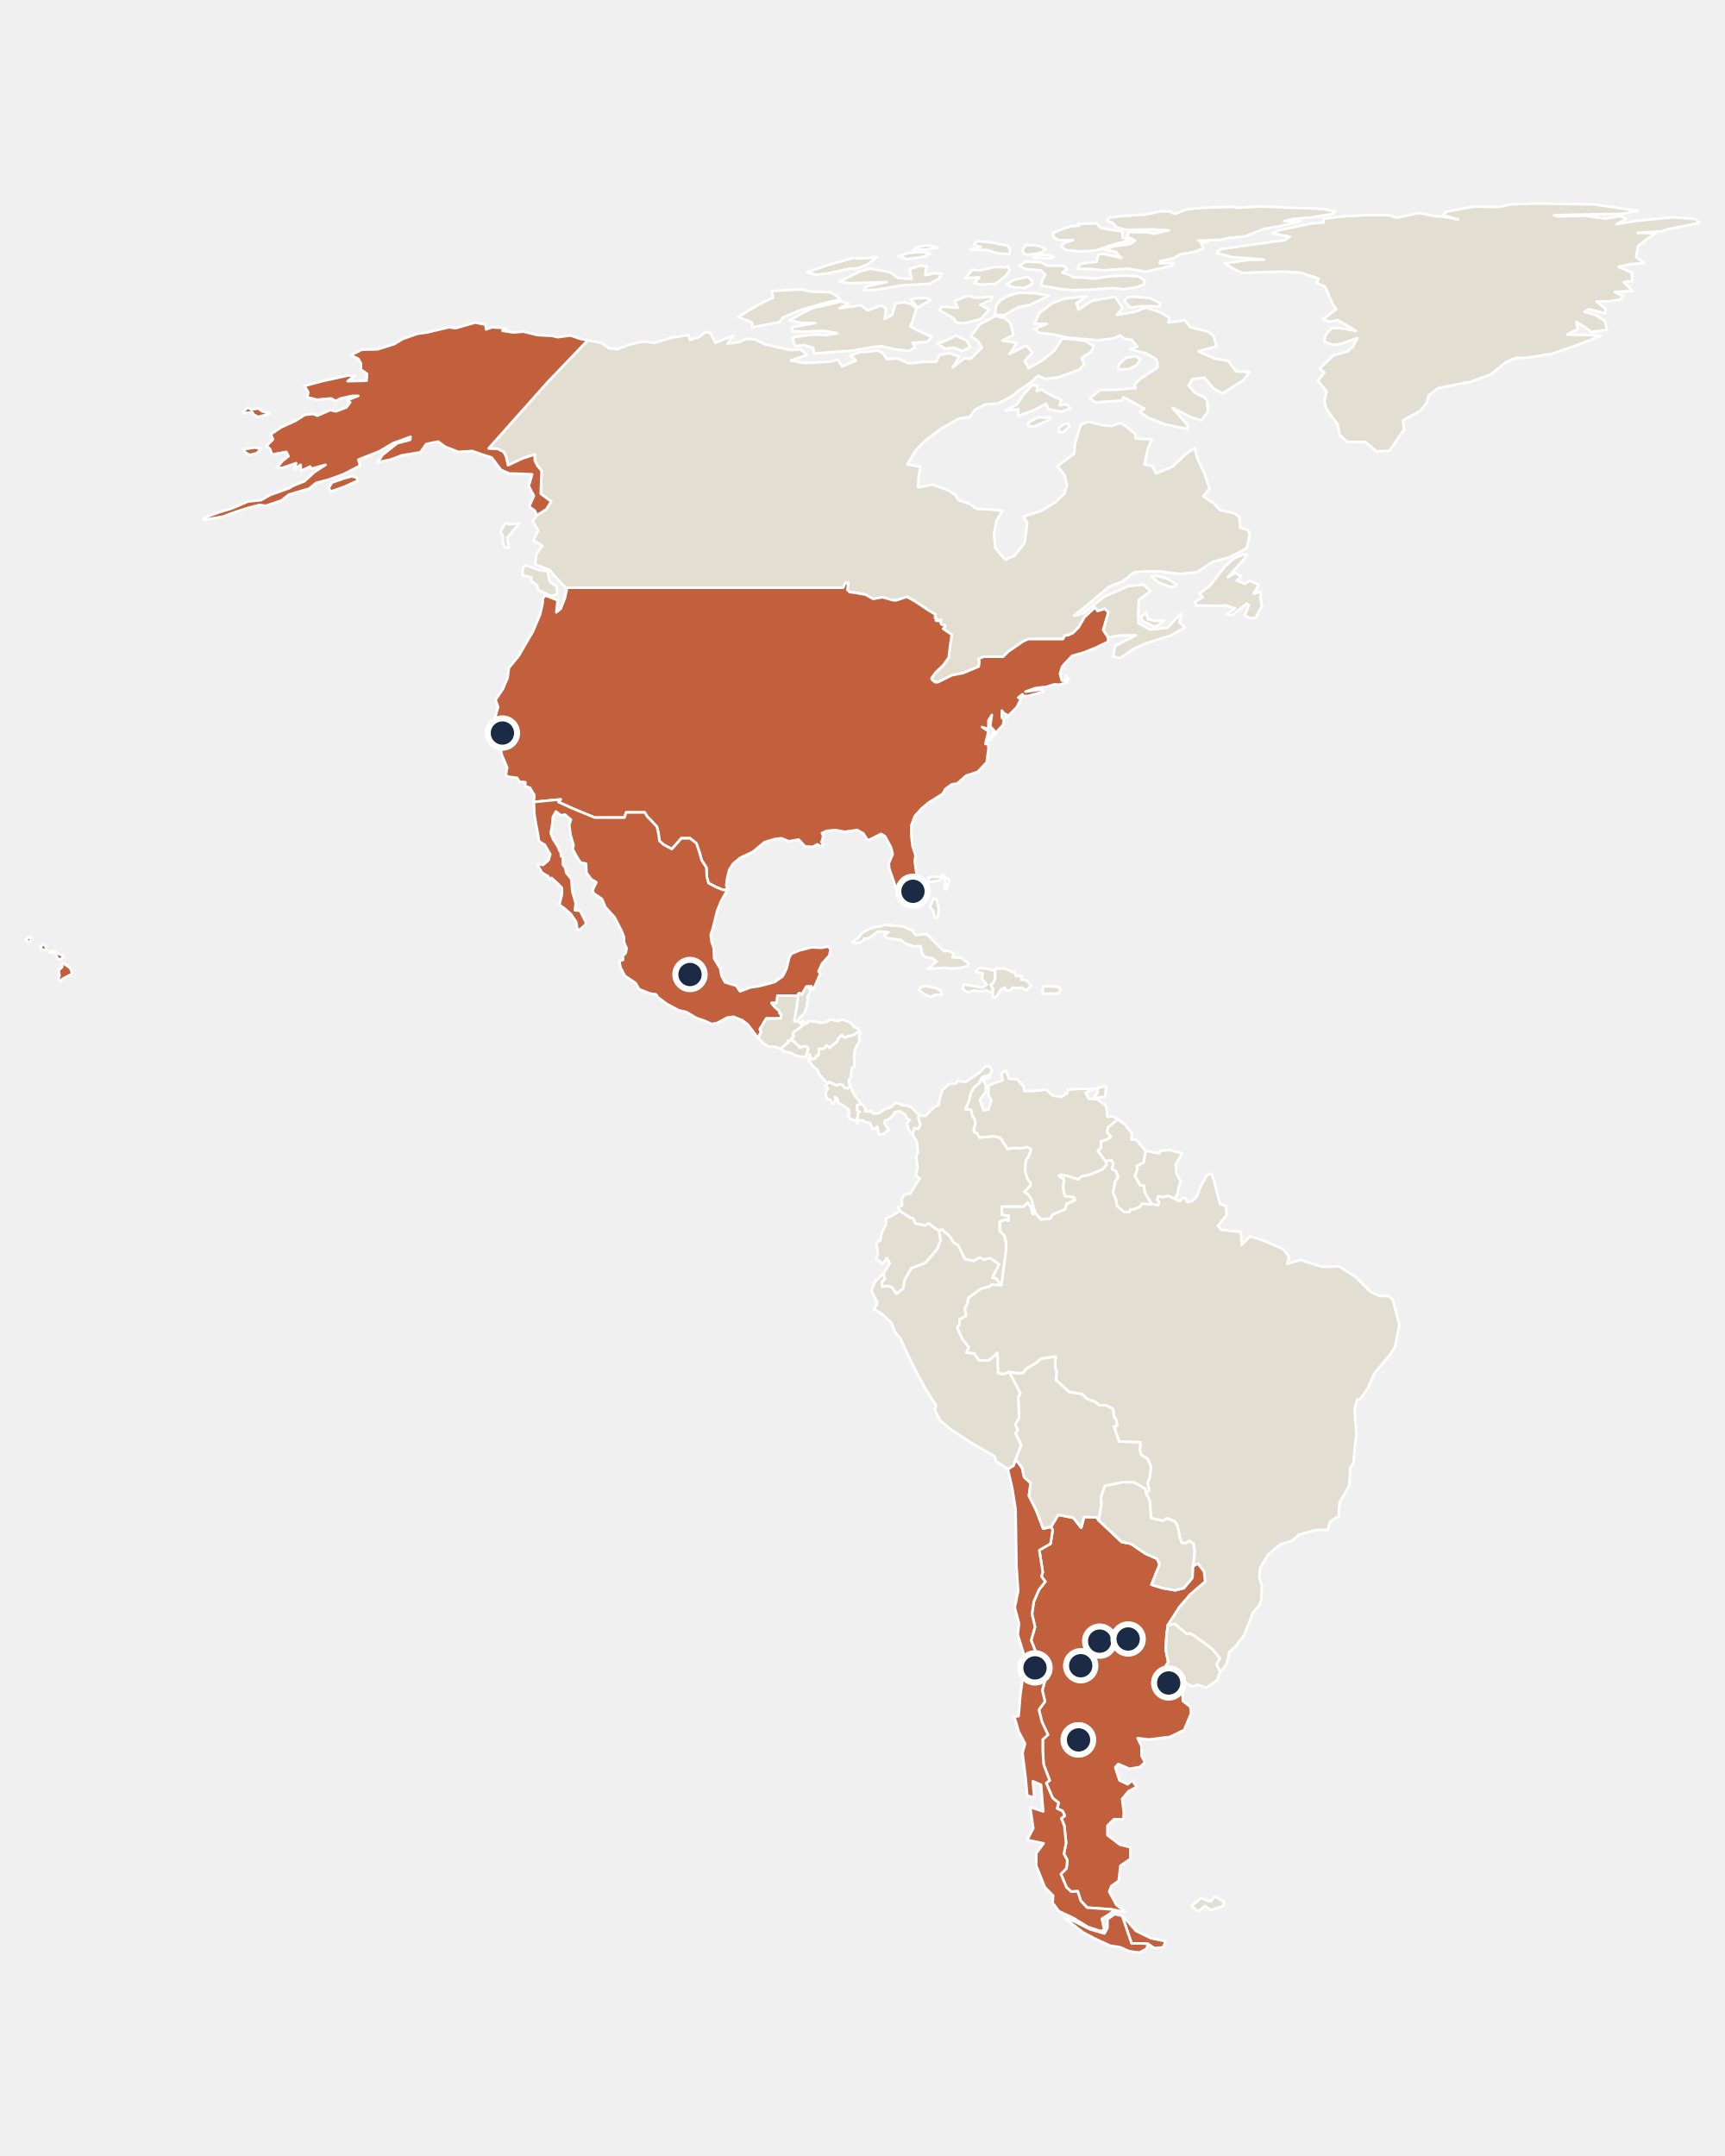
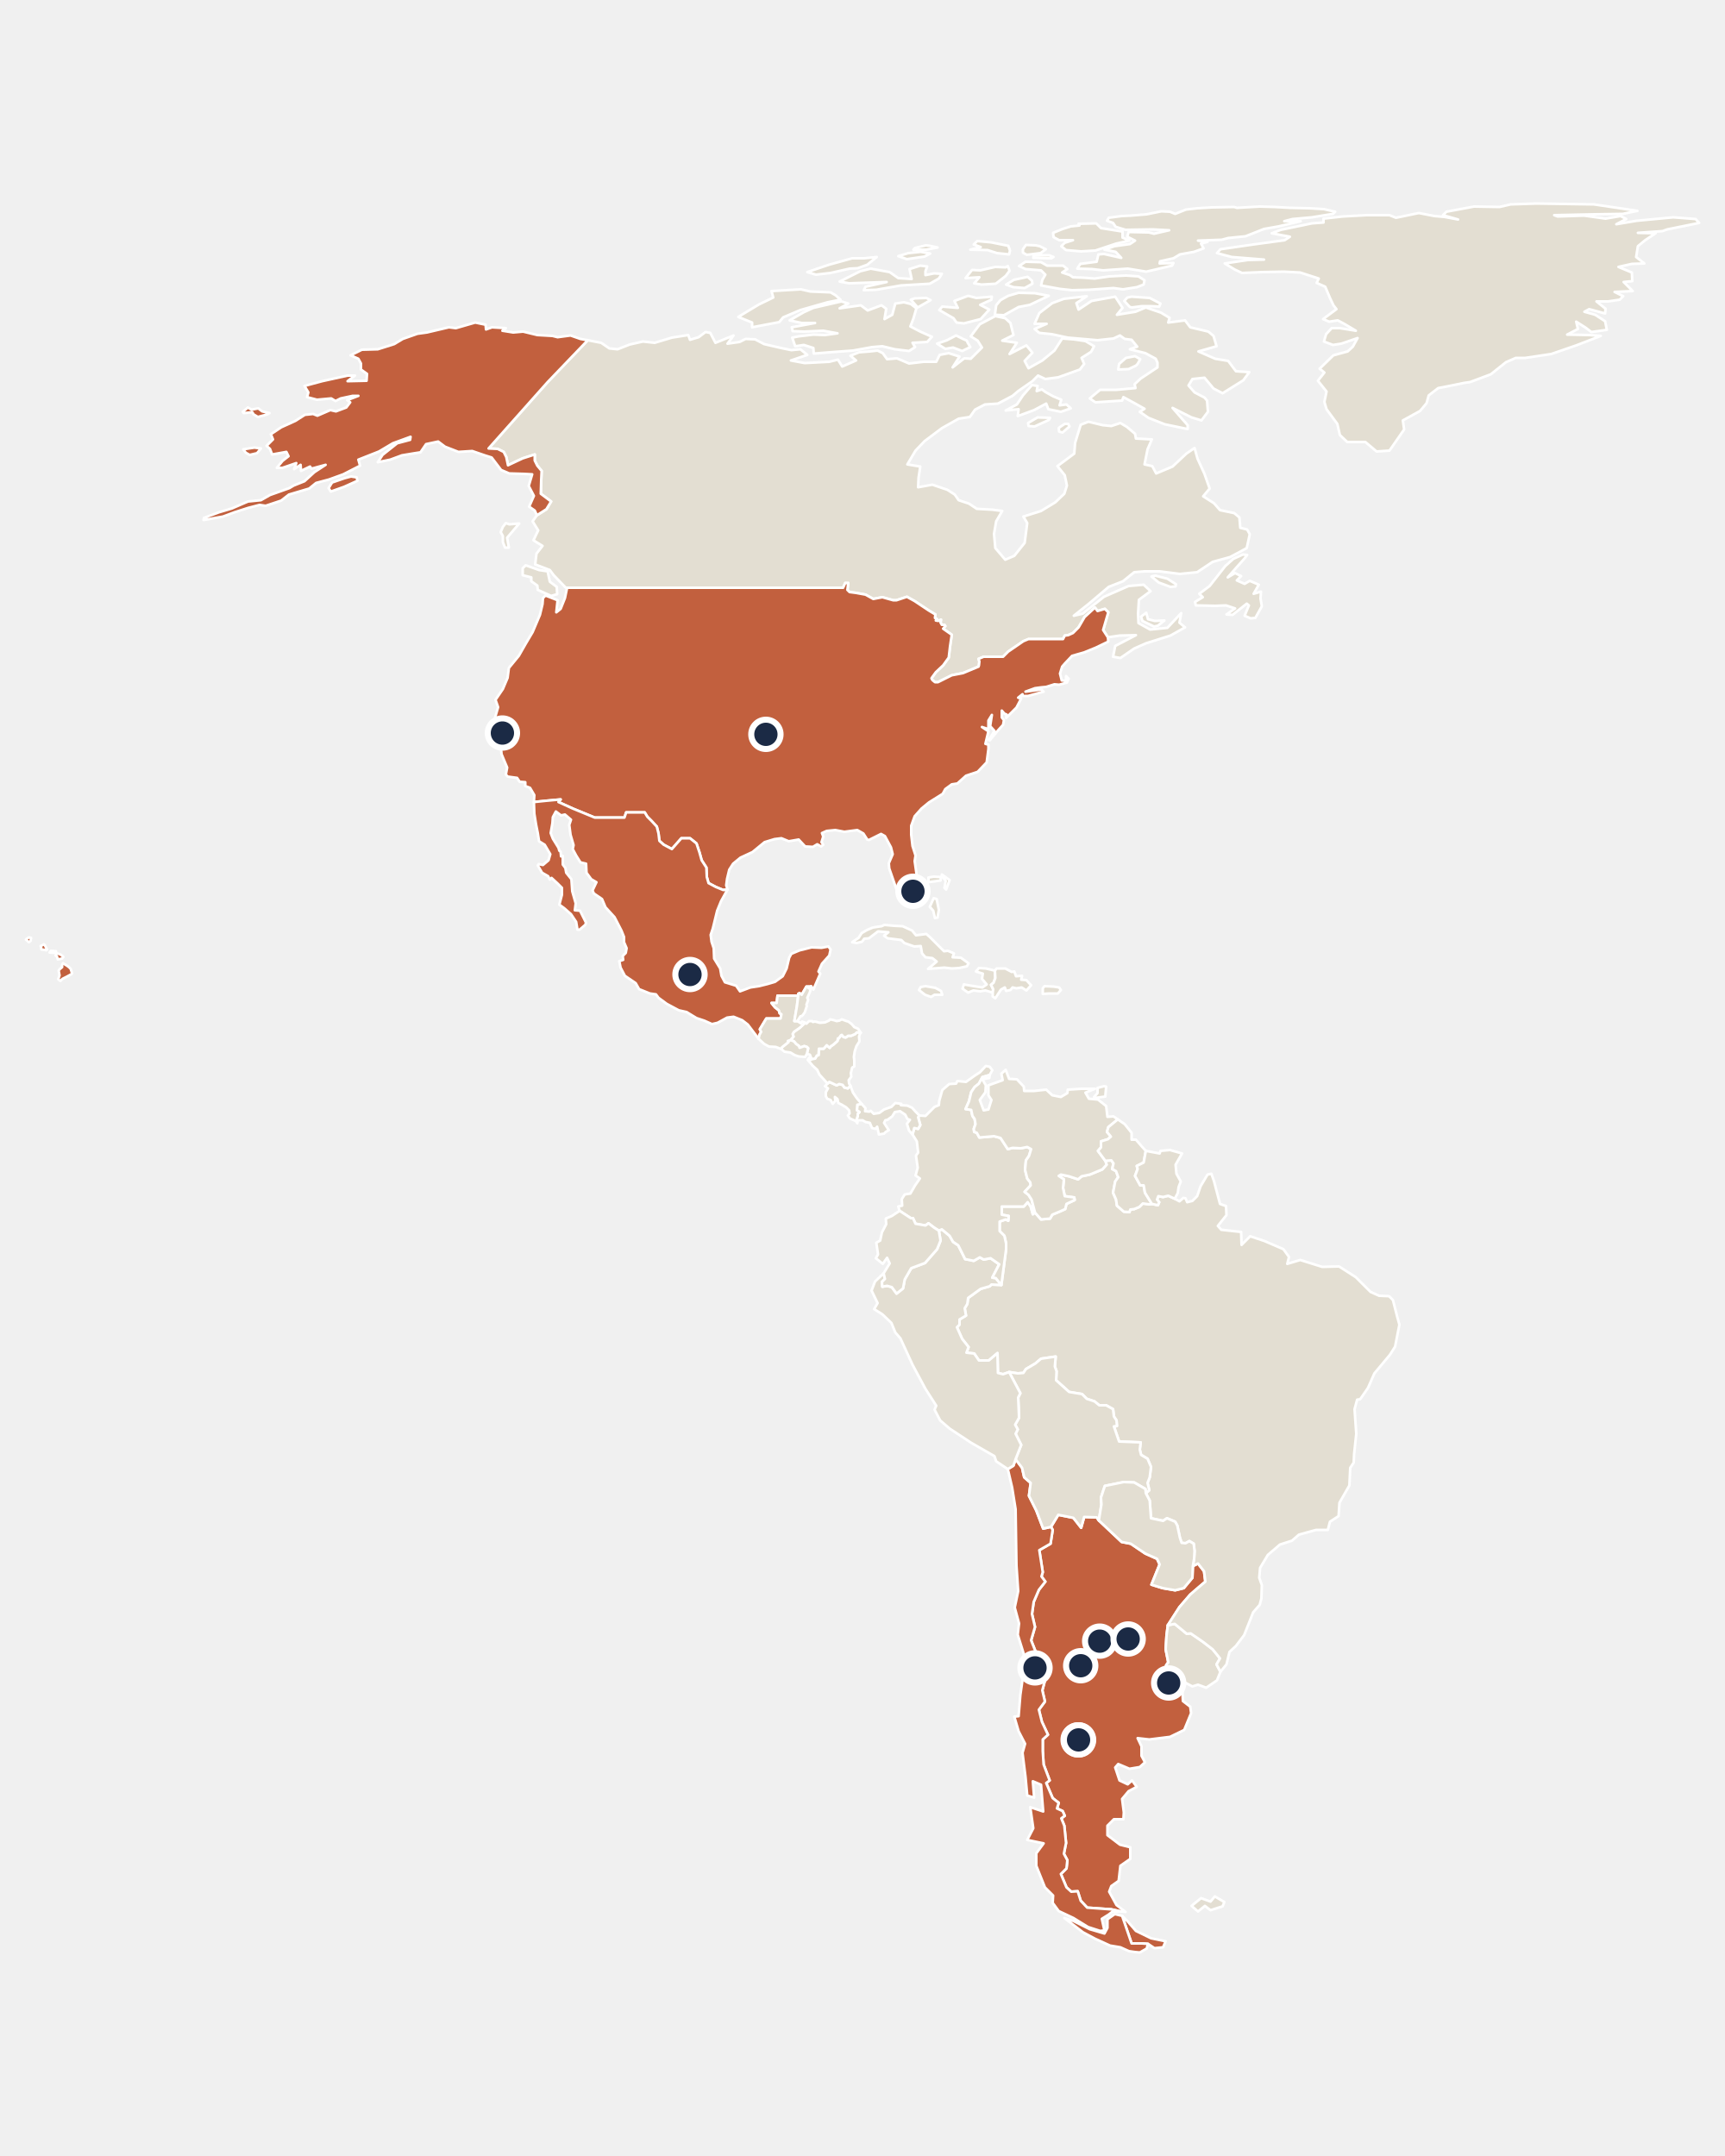
<svg xmlns="http://www.w3.org/2000/svg" viewBox="0 0 400 500" width="400" height="500">
  <g fill="#e3ded2" stroke="#ffffff" stroke-width=".6" stroke-linejoin="round">
    <path d="M131.5,136.3L131.2,136.3L128.4,133.4L127.5,132.2L124.1,130.9L124.4,128.4L125.8,126.6L123.7,125.3L124.8,123L123.5,120.9L124.5,119.5L126.7,118.1L127.8,116.3L125.4,114.5L125.5,111.3L125.6,109.2L124.6,108L124,106.8L124,105.4L121.2,106.3L117.8,107.9L117.4,106L116.8,104.8L115.4,104.1L113.3,104L127,88.6L136.3,78.9L139.4,79.5L141.3,80.8L143.2,81L146,79.9L149.1,79.2L151.8,79.5L155.8,78.3L159.6,77.7L160,78.8L162,78.2L163.6,77L164.7,77.2L165.9,79.5L170.1,77.8L168.7,79.7L171.5,79.3L172.9,78.6L175.1,78.7L177.2,79.8L181.1,80.7L183.5,81.2L185.6,81L187.2,82.3L183.4,83.6L186.6,84.2L192.3,83.9L194.3,83.4L195.3,85L198.5,83.6L197.2,82.5L199.2,81.7L201.7,81.5L203.5,81.3L204.7,81.9L205.7,83.3L208,83.1L210.8,84.3L214.2,83.9L217.1,83.9L217.9,82.3L220,81.9L222.5,82.7L220.9,85.2L223.6,83.1L225.1,83.2L227.7,80.6L226.7,79L225.1,78L227.2,75.2L230.8,73.3L233.1,73.8L234.3,74.9L235,77.7L232.4,79L235.8,79.5L234.1,82.1L238,80.1L239.4,81.8L237.6,83.7L238.5,85.4L241.7,83.6L244.5,81.3L246.3,78.5L249,78.7L251.7,79.1L253.7,80.3L253,81.6L250.8,83L251.4,84.4L250.4,85.7L245.4,87.5L242.4,87.9L240.7,87.1L239.4,88.4L236.1,90.7L234.8,91.8L231.4,93.6L228.4,93.8L226.1,95L224.9,96.7L222.3,97.1L218.4,99.3L214.4,102.3L212.3,104.5L210.4,107.7L213.4,108.2L213,110.8L212.9,113L216.2,112.4L219.7,113.6L221.4,114.7L222.3,116L224.7,116.8L226.5,118L230.1,118.2L232.4,118.5L231,120.9L230.5,123.8L230.8,127.1L233.1,129.8L235.2,128.9L237.6,125.9L238.2,121.3L237.3,119.8L241.4,118.5L244.7,116.5L246.8,114.5L247.4,112.6L246.9,110.2L245.2,108.1L249.1,105.2L249.3,102.7L250.6,98.5L252.4,97.8L255.7,98.6L257.7,98.8L259.8,98.1L261.3,99L263.2,100.6L263.4,101.7L267.1,101.9L266.1,104.2L265.4,107.7L267.2,108.1L268.1,109.8L271.9,108.2L275.1,105.2L277,103.9L277.7,106.4L279.3,109.9L280.5,113.3L279,115.1L281.5,116.7L282.9,118.3L286.2,119L287.4,120L287.6,122.4L289.2,122.8L289.8,123.9L289.1,127.1L287.1,128.2L285.2,129.2L281.2,130.3L277.6,132.7L273.6,133.1L268.9,132.5L265.4,132.5L263,132.7L260.4,134.8L257.1,136.1L252.5,140L249,142.8L251.1,142.3L256,138.4L261.7,135.9L265.2,135.6L266.8,137.1L264.1,139.1L263.9,142.3L264,144.5L266.7,146L270.7,145.6L273.9,142.2L273.5,144.4L274.8,145.5L271.4,147.4L265.7,149.2L263,150.4L259.8,152.6L258.1,152.3L258.6,149.8L263.4,147.3L259.6,147.4L256.9,147.8L255.8,146.1L257,142L256.2,141.2L254.5,141.7L253.9,140.9L251.5,143.1L250.1,145.5L248.8,146.8L247.7,147.3L246.9,147.4L246.5,148.2L242.1,148.2L238.5,148.2L237.3,148.7L234.1,150.9L233.8,151.1L232.6,152.3L230.5,152.3L228.1,152.3L226.9,152.8L227.1,153.4L227,154.3L226.9,154.6L223.3,156.1L220.7,156.6L217.5,158.2L216.8,158.2L216.2,157.7L216,157.3L216.2,157L217,155.9L218.7,154.3L220,152.5L220.3,149.9L220.7,147.2L218.7,145.8L219.2,145.2L219,144.9L218.4,144.9L218.1,144.4L218.2,143.7L217.6,144L217,143.9L217.3,143.6L216.8,143.3L216.9,142.5L215.4,141.6L213.9,140.6L212.1,139.4L210.3,138.4L207.9,139.2L207.1,139.2L204.6,138.5L202.5,138.9L200.7,137.9L198.5,137.5L197,137.3L196.5,136.8L196.7,135.2L196,135.2L195.5,136.3L190.7,136.3L182.8,136.3L174.9,136.3L168,136.3L161.1,136.3L154.2,136.3L147.2,136.3L144.9,136.3L138.1,136.3ZM238.4,98.1L240.6,96.8L243.5,96.9L243.2,97.4L239.9,98.9L238.5,98.8ZM262,71.2L260.7,69.8L261.4,69L262.4,68.8L266.6,69.1L269.1,70.4L268.8,71.1L266.8,71L264.8,71L262.5,71.3ZM245.7,99.1L246.9,98.3L247.7,98.3L248,98.9L246.4,100.3L245.6,100.1L245.5,99.3ZM239.4,65.8L237.6,66.8L235,66.6L233.3,66L235.1,64.9L238.3,64.2L239.3,65.1ZM243.8,59.9L242.9,59.9L239.6,59.8L239.7,59.2L243.3,59.2L244.3,59.6ZM241.1,57.1L242.5,57.8L241.3,58.7L238.1,59.1L237.2,58.6L237.2,57.8L237.9,56.8L240.2,56.9ZM248.6,67.3L245.8,67L241.4,66.2L241.7,64.9L242.4,63.7L241.4,62.7L237.8,62.4L236.3,61.7L237.8,60.7L241.4,60.8L242.8,61.6L246.5,61.6L247.5,62.4L246.3,63.2L248.1,63.8L248.8,64.3L251.3,64.4L253.8,64.6L257.2,64.1L261.1,63.9L264,64.1L265.4,65L265.2,66L263.6,66.6L260.4,67.1L258.2,66.8L252.5,67.2ZM213.5,58.4L215.7,58.8L214.4,59.5L210.3,60.1L208.3,59.4L210.6,58.7ZM215.6,57L217.4,57.4L214.8,57.9L211.8,57.9L212.2,57.5L214.7,56.9ZM288.6,129.5L286.9,131.4L284.7,133.9L286.4,132.9L287.8,133.6L286.8,134.6L288.6,135.4L289.8,134.7L291.9,135.6L290.7,137.7L292.4,137.2L292.3,138.8L292.6,140.6L291.1,143.3L290,143.4L288.6,142.8L289.6,140.4L289.1,140L285.8,142.6L284.4,142.5L286.4,141.1L284.3,140.4L281.8,140.5L277.3,140.4L277.1,139.6L278.9,138.5L278.1,137.7L280.5,135.9L284.1,131.3L286,129.6L288.2,128.6L289.2,128.7ZM242.4,90.9L244.2,91.9L246.1,92.7L245.7,94L247.3,93.8L248.3,94.7L246,95.5L243.1,94.9L242.6,93.6L239.8,95.1L236,96.5L236.2,94.9L233.2,95.2L235.8,93.8L237.2,91.7L239.3,89.3L240.6,89.5L240.4,90.7L241.6,90.3ZM263.3,72.3L265.7,71.3L269.2,72.5L271.2,73.7L270.9,74.8L274.8,74.3L276,75.9L280.2,76.9L281.4,77.9L282.1,80.3L277.9,81.5L281.8,83.2L284.8,83.7L286.6,86.1L289.7,86.3L288.3,88.2L283.5,91.2L281.4,90.1L279.3,87.6L276.5,87.9L275.6,89.4L277,91L279.3,92.2L279.9,92.9L280.1,95.5L278.6,97.5L276.3,96.8L271.9,94.6L273.9,96.9L275.4,98.6L275.4,99.5L270.1,98.4L266.3,96.9L264.3,95.5L265.4,94.8L262.9,93.4L260.5,92.1L260.2,92.9L254,93.3L252.7,92.4L255.1,90.4L258.9,90.4L263.3,90L263.1,89.1L264.5,87.8L268.4,85.2L268.4,84.1L268,83.2L265.6,81.9L262,81L263.7,80.4L262.4,78.8L260.8,78.6L259.7,77.8L258.2,78.5L254.5,78.9L247.6,78.3L243.9,77.5L241,77.2L239.9,76.3L242.7,75.1L239.9,75.1L241,72.6L244,70.3L246.7,69.3L252,68.7L249.6,70.3L250.1,71.8L253.1,69.8L258.6,68.8L260.3,71.4L259,73ZM236.2,67.9L240,68L243.2,68.6L238.8,70.7L236.2,71.2L232.8,73.1L230.7,73L231,70.8L232,69.6L233.8,68.6ZM187.2,63.1L192.2,61.4L197.6,59.9L200.4,59.9L203.3,59.6L201.1,61.4L198.9,62.2L197,62.3L192.6,63.3L189.2,63.7ZM118.1,121.6L120.4,121.4L117.6,124.7L118,127L117.1,127L116.6,125.7L116.6,124.3L116.1,123.4L116.6,122.2L117.3,121.3ZM226.6,55.9L229.8,56.2L233.8,57L234.2,58.1L234,59L231.2,58.7L229,58L225,57.9L227.4,57.3L225.8,56.7ZM129.2,137.8L127.8,138.2L124.7,136.8L124.6,135.8L123.2,134.8L123.2,133.9L121.2,133.4L121.2,131.8L121.9,131.1L123.9,131.8L125,132.2L127,132.5L127.2,133.5L127.5,134.9L129.1,136.1ZM185.7,67.1L187.9,67.6L192.6,67.8L193.8,68.5L194.9,69.5L191.9,70.1L185.6,71.9L181.6,73.6L180.7,74.7L174.4,75.9L174.4,74.8L171.2,73.5L173,72.4L176,70.6L179.3,69L178.9,67.5ZM214.6,63.8L216.6,63.4L218.4,63.5L217.7,64.6L215.6,65.8L208.9,66.2L203.2,67.2L200.3,67.3L200.7,66.5L205.6,65.4L196.9,65.7L194.7,65.3L199.5,62.9L201.9,62.3L206.3,63.1L208.3,64.5L211.4,64.7L210.9,62.4L213.4,61.6L215,61.8L214.6,62.9ZM211.2,70.5L212.5,71.5L211.8,73.9L211.1,75.7L213.4,76.9L216.1,78.1L215,79.3L211.6,79.5L212.2,80.5L210.8,81.4L207.5,81L204.6,80.3L202.2,80.5L197.8,81.3L192.4,81.7L188.7,82L188.6,80.7L186.4,80L184.4,80.3L183.7,78.3L185.2,78L188.6,77.6L191.3,77.7L194.2,77.3L190.9,76.7L186.5,76.9L183.8,76.8L183.6,75.9L189,74.9L185.9,74.9L183.1,74.3L186.4,72.4L188.6,71.4L195.1,69.9L196.7,70.4L194.7,71.5L199.6,70.8L201.2,72L204.4,70.8L205.5,71.6L205.1,74L206.9,73L207.6,70.4L209.6,70.1ZM222.1,71.4L221.3,69.8L224.5,68.6L226.4,69.1L230,68.8L229.9,69.5L227.3,70.7L229.4,71.8L227.4,74L223.5,75L221.8,74.8L221.1,73.8L217.8,71.9L218.5,71.1ZM212.1,69.2L214.8,69.1L215.8,69.6L212.8,71.3L211.2,69.5ZM233.7,61.7L234.1,62.8L233.2,64L230.9,65.8L227.6,66L225.9,65.7L227.1,64.3L223.9,64.5L225.4,62.6L227.3,62.7L230.8,61.9L233.2,62ZM246.4,53.1L248.3,52.5L250.3,52.3L250.1,51.9L254.2,51.8L255.3,52.9L257.8,53.3L260.3,53.7L260.3,55.1L261.9,55.8L258.8,56.5L254,58.1L250.7,58.3L247.2,58L246.1,57.1L246.9,56.3L248.8,55.7L245.6,55.7L244.3,55L244.2,54ZM257.1,50.5L260.1,50.1L262.2,50L265.9,49.7L269.3,49L271.3,49.1L272.5,49.6L275,48.6L277.6,48.3L280.9,48.1L286.2,48L286.8,48.2L292.1,47.9L295.6,48L299.2,48.2L303.6,48.3L307,48.5L309.6,49.1L309.1,49.6L304.2,50.4L299.7,50.8L297.8,51.3L301.6,51.3L296.5,52.5L293.1,53.1L288.8,54.8L284.8,55.2L283.3,55.6L277.8,55.8L280,56.1L278.5,56.5L279.1,57.6L276.9,58.4L273.6,59L272.1,59.9L269,60.6L268.9,61.1L272.1,61L271.8,61.6L265.8,63L261.5,62.3L255.8,62.7L253.2,62.4L249.8,62.3L250.5,61.2L254.3,60.7L254.7,59L256,58.9L260,59.8L258.7,58.4L256.1,57.9L258.4,57.1L262,56.6L263.2,55.8L261.4,54.9L261.7,53.8L266.4,53.9L267.6,54.2L271.1,53.4L267.3,53.2L261,53.3L258.7,52.6L258.1,51.7L256.7,51.2ZM263.4,84.8L261.7,85.6L259.3,85.7L259.5,84.4L261.1,83L263.2,82.6L264.4,83.3L263.8,84.4ZM224.4,79.5L225,80.5L223.1,81.4L221,80.6L219.2,80.9L217.3,79.7L219.6,78.9L221.7,77.8L223.3,78.6L224.2,79ZM267,133.7L267.9,133.5L270.7,134.2L272.7,135.5L272.6,136L271.4,136.1L268.7,135.1ZM265.8,142.1L266.2,143.6L267.8,144L270,143.9L268.5,145.1L267.6,145.3L264.9,144L264.6,143Z" />
    <path d="M131.5,136.3L138.1,136.3L144.9,136.3L147.2,136.3L154.2,136.3L161.1,136.3L168,136.3L174.9,136.3L182.8,136.3L190.7,136.3L195.5,136.3L196,135.2L196.7,135.2L196.5,136.8L197,137.3L198.5,137.5L200.7,137.9L202.5,138.9L204.6,138.5L207.1,139.2L207.9,139.2L210.3,138.4L212.1,139.4L213.9,140.6L215.4,141.6L216.9,142.5L216.8,143.3L217.3,143.6L217,143.9L217.6,144L218.2,143.7L218.1,144.4L218.4,144.9L219,144.9L219.2,145.2L218.7,145.8L220.7,147.2L220.3,149.9L220,152.5L218.7,154.3L217,155.9L216.2,157L216,157.3L216.2,157.7L216.8,158.2L217.5,158.2L220.7,156.6L223.3,156.1L226.9,154.6L227,154.3L227.1,153.4L226.9,152.8L228.1,152.3L230.5,152.3L232.6,152.3L233.8,151.1L234.1,150.9L237.3,148.7L238.5,148.2L242.1,148.2L246.5,148.2L246.9,147.4L247.7,147.3L248.8,146.8L250.1,145.5L251.5,143.1L253.9,140.9L254.5,141.7L256.2,141.2L257,142L255.8,146.1L256.9,147.8L257,148.8L254.1,150.2L251.4,151.3L248.6,152.1L246.9,153.9L246.3,154.6L245.8,156.2L246.2,157.8L247.2,157.9L247.2,156.8L247.8,157.4L247.4,158.3L245.6,158.8L244.5,158.7L242.6,159.3L241.5,159.4L240,159.6L237.8,160.4L241.5,159.9L242,160.4L238.4,161.4L236.9,161.4L237.1,161L236.1,161.8L236.8,162L235.7,164.1L233.3,166.5L233.4,165.7L232.9,165.5L232.3,164.8L232.3,166.4L232.8,167L232.6,168.1L231.5,169.3L229.5,171.7L229.3,171.6L230.6,169.5L229.6,168.4L230,165.8L229.2,167.1L229.2,169.1L227.7,168.6L229.2,169.6L228.5,172.5L229.2,172.7L229.2,173.7L228.8,176.8L226.7,179L224,179.9L222,181.7L220.7,181.9L219.2,183L218.6,184.1L215.4,186.1L213.7,187.5L212.1,189.3L211.3,191.5L211.3,193.6L211.6,196.2L212.3,198.4L212.1,199.7L212.6,203.2L212.2,205.3L211.8,206.5L210.9,208.4L210.1,208.7L208.9,208.4L208.7,207L207.9,206.3L207,203.7L206.2,201.4L206.1,200.2L207,198.1L206.6,196.5L205.2,193.9L204.3,193.4L201.5,194.8L201.1,194.7L200.2,193.3L198.8,192.5L195.8,192.9L193.7,192.5L191.7,192.7L190.6,193.2L190.9,194L190.5,195.3L190.9,195.9L190.4,196.3L189.5,195.8L188.5,196.4L186.7,196.3L185.2,194.7L182.9,195.1L181.2,194.4L179.6,194.6L177.3,195.3L174.5,197.6L171.7,198.9L170,200.3L169.1,201.7L168.6,203.8L168.4,205.3L168.7,206.3L167.7,206.4L166,205.7L164.3,204.8L163.9,203.4L163.8,201.2L162.7,199.5L162.2,197.7L161.5,195.6L160,194.4L158,194.4L155.8,196.9L153.9,195.9L152.9,195L152.7,193.3L152.3,191.7L151.1,190.4L150.1,189.4L149.5,188.4L145.2,188.4L144.8,189.6L142.9,189.6L137.9,189.6L132.8,187.5L129.5,186L130,185.4L126.7,185.7L123.8,186L123.9,184.4L122.9,182.7L121.8,182.3L121.8,181.4L120.5,181.3L119.9,180.4L117.7,180.1L117.3,179.6L117.6,178L116.3,174.9L115.9,170.7L116.3,170L115.6,169L114.8,166.4L115.5,164L114.9,162.3L116.6,159.8L117.7,157.2L118,154.9L120.3,152.1L121.9,149.3L123.5,146.6L125.2,142.6L125.8,140.1L125.9,138.7L126.5,138.1L129.3,139.2L129,142L130,141.2L131,138.7ZM15.6,224L16,224.3L16.4,224.7L16.7,225.7L16.6,225.9L15.5,226.5L14.5,227L14,227.5L13.5,227.1L13.8,226.2L13.6,225.1L13.8,224.8L14.4,224.3L14.4,223.7L14.6,223.4L14.8,223.5ZM14.7,221.9L14.4,222.3L13.4,222.5L13.2,221.8L12.9,221.6L13,221.4L13.3,221.1L14.1,221.4ZM13,220.6L12.9,221L11.5,220.9L11.8,220.5ZM10.2,219L10.4,219.2L10.9,220.2L10.7,220.4L10.5,220.3L9.6,220.2L9.5,219.5L9.4,219.4ZM7.2,217.5L7.1,218.2L6.7,218.5L6,217.9L6.2,217.7L6.7,217.4ZM59,103.8L60.5,104L59.6,105.1L57.9,105.5L57,105L56.4,104.2ZM81.4,110.5L82.7,110.7L82.9,111.5L79.8,112.9L76.7,114L76.2,113.2L77,111.9L79.9,110.9ZM136.3,78.9L127,88.6L113.3,104L115.4,104.1L116.8,104.8L117.4,106L117.8,107.9L121.2,106.3L124,105.4L124,106.8L124.6,108L125.6,109.2L125.5,111.3L125.4,114.5L127.8,116.3L126.7,118.1L124.5,119.5L124,118.4L122.7,117.5L123.8,115L122.6,112.7L123.4,110L121.5,109.9L118.1,109.8L116.2,109L114,106.1L112.4,105.6L109.5,104.6L106.3,104.8L103.2,103.6L101.6,102.4L98.8,103L97.5,104.9L96.2,105.1L93.2,105.6L90.5,106.6L87.6,107.2L88.7,105.5L92.1,102.8L95.1,102L95.2,101.3L91.1,102.8L87.9,104.7L83.1,106.6L83.5,108L79.6,110L76.3,111.2L73.3,112L71.7,113.3L67,114.7L65.2,116.1L61.6,117.3L60.2,117.1L57.5,117.8L54.4,118.8L51.7,119.8L47.2,120.6L47.3,120.1L50.8,118.8L53.8,117.9L57.5,116.3L60.5,116L62.6,114.8L67.1,113.2L68.1,112.6L70.6,111.6L72.9,109.5L75.5,107.8L72.2,108.7L71.9,108.2L69.8,109.2L69.7,107.8L68.2,108.8L68.7,107.4L65.5,108.5L64.2,108.5L65.5,106.9L66.9,105.8L66.4,104.8L63.1,105.4L62.6,104.1L61.8,103.4L63.3,101.9L62.8,100.7L65.2,99.1L68.5,97.6L70.7,96.2L72.6,96L73.6,96.4L76.6,95.1L77.9,95.4L80.3,94.5L81.2,93.3L80.5,92.8L83.1,91.8L81.8,91.8L79,92.4L77.8,93L76.8,92.4L73.5,92.7L71.2,92.1L71.5,91L70.6,89.5L74.7,88.4L80.6,87.1L82.3,87.1L80.6,88.4L85,88.3L85.1,86.7L83.7,85.7L83.7,84.3L83.1,83.2L81.3,82.4L83.9,81.1L87.6,81L91.4,79.8L93.4,78.6L96.8,77.4L99,77.1L104.1,75.9L105.7,76.1L110.2,74.8L112.6,75.3L112.7,76.4L114.1,75.9L117.3,76.1L116.5,76.7L119,77.1L121.3,76.9L124.6,77.7L128.1,77.9L129.3,78.2L132.3,77.8L134.6,78.6ZM57.5,94.5L58.3,95L59.9,94.7L60.8,95.4L62.5,95.8L62,96.1L59.8,96.7L58.8,96.1L58.5,95.6L56.5,95.8L56.3,95.5Z" fill="#c2603e" />
    <path d="M260.2,444.3L261.5,445.6L263.4,447.8L266.9,449.5L270.3,450.2L269.7,451.6L267.7,451.8L266.2,450.8L264.8,450.7L262.4,450.7ZM270.8,376.9L270.5,379.3L270.3,382.5L270.9,385.5L270.4,386.2L270.6,388.2L270.7,389.8L274.2,392.4L274.3,394.5L276,395.8L276.2,397.3L274.6,401.2L271.3,402.8L266.5,403.4L263.8,403.1L264.7,405L264.7,407.2L265.5,408.7L264.3,409.8L261.9,410.2L259.3,409.1L258.6,409.9L259.6,412.9L261.5,413.8L262.5,412.9L263.6,414.4L261.7,415.4L260.2,417.2L260.6,420.3L260.5,421.9L258.3,421.9L256.8,423.4L256.8,425.6L259.7,427.8L262.1,428.4L262.1,431.1L259.8,432.7L259.4,436.2L257.7,437.4L257.2,438.7L258.9,441.8L261,443.4L260,443.3L257.7,442.8L252.1,442.4L250.6,440.8L249.9,438.6L248.4,438.7L247.3,437.7L246,434.6L247.3,433.3L247.5,431.4L246.7,429.9L247.2,427.4L246.8,423.4L246.1,421.7L246.9,421.1L246.4,420L245.1,419.4L245.5,418.1L244.1,417L242.6,413.5L243.4,412.9L242,409.2L241.8,406.1L241.8,403.4L243,402.3L241.6,399.3L240.9,396.5L242.3,394.6L241.7,392L242.5,389L242,386.2L241.2,385.7L239.1,380.4L240,377.3L239.3,374.3L239.7,371.5L240.9,368.7L242.4,366.8L241.5,365.6L241.8,364.6L241,359.5L243.6,358L244.1,354.8L243.7,354.1L245.4,351.3L248.9,352L250.7,354.3L251.4,351.8L254.3,351.9L254.8,352.6L260.1,357.6L262.2,358L265.6,360.3L268.3,361.5L268.9,362.8L267,367.5L269.6,368.3L272.5,368.8L274.5,368.3L276.5,365.9L276.6,363.2L277.8,362.6L279.2,364.4L279.5,366.8L277.5,368.5L276,369.8L273.5,372.7Z" fill="#c2603e" />
    <path d="M260.2,444.3L262.4,450.7L264.8,450.7L266.2,450.8L265.9,451.9L264.3,452.8L263.2,452.7L261.8,452.5L259.8,451.6L257.4,451.2L253.9,449.6L251.1,448.1L246.8,444.8L248.9,445.5L252.7,447.4L256.1,448.4L256.8,447.1L256.8,445.1L258.5,443.9ZM235.5,338.4L237,340.4L237.5,342.6L239,343.9L238.6,346.9L240.3,350.3L241.9,354.5L243.7,354.1L244.1,354.8L243.6,358L241,359.5L241.8,364.6L241.5,365.6L242.4,366.8L240.9,368.7L239.7,371.5L239.3,374.3L240,377.3L239.1,380.4L241.2,385.7L242,386.2L242.5,389L241.7,392L242.3,394.6L240.9,396.5L241.6,399.3L243,402.3L241.8,403.4L241.8,406.1L242,409.2L243.4,412.9L242.6,413.5L244.1,417L245.5,418.1L245.1,419.4L246.4,420L246.9,421.1L246.1,421.7L246.8,423.4L247.2,427.4L246.7,429.9L247.5,431.4L247.3,433.3L246,434.6L247.3,437.7L248.4,438.7L249.9,438.6L250.6,440.8L252.1,442.4L257.7,442.8L260,443.3L258,443.3L257.1,444L255.5,445L256.1,447.7L255.1,447.8L252.3,446.9L248.9,444.8L245.5,443.2L244.1,441.3L244.2,439.6L242.3,437.7L240.3,432.7L240.3,429.8L242,427.5L238.2,426.7L239.6,424L238.9,419.1L241.9,420.1L241.4,413.9L239.5,413.1L239.8,416.9L238.2,416.4L237.8,412.1L237.1,406.5L237.7,404.4L236.2,401.5L235.2,398.1L236.2,398L236.6,393.1L237.3,388.2L237.4,383.6L236,379.1L236.3,376.5L235.3,372.8L236.1,369L235.7,363.1L235.6,356.8L235.5,350L234.7,345L233.7,340.7L235,339.9Z" fill="#c2603e" />
    <path d="M230.7,225.1L230.8,226.8L230.4,227.9L229.8,228.4L230.3,229.4L230.2,230.2L228.5,229.7L227.3,229.9L225.7,229.7L224.5,230.2L223.2,229.3L223.5,228.3L225.8,228.7L227.8,229L228.8,228.3L227.7,227L227.9,225.8L226.3,225.3L227,224.5L228.6,224.6Z" />
    <path d="M230.2,230.2L230.3,229.4L229.8,228.4L230.4,227.9L230.8,226.8L230.7,225.1L231.1,224.6L233.1,224.6L234.6,225.4L235.2,225.3L235.6,226.4L237,226.3L236.8,227.2L238,227.3L239.1,228.5L238,229.7L236.9,229L235.7,229.2L234.8,229L234.3,229.6L233.3,229.8L233,229L232.1,229.5L230.8,231.5L230.2,231.1Z" />
    <path d="M215.3,203.5L216.5,203.3L218.2,203.4L218.1,204.2L215.3,204.6ZM218.4,202.8L220.2,204.1L219.4,206.3L219,205.9L219.3,204.3L218.4,203.1ZM216.5,208.3L217.2,208.5L217.7,211L217.4,212.8L216.8,212.9L216.4,211.2L215.6,210.3Z" />
    <path d="M276.3,442L278.5,440.2L280.7,441L281.7,439.8L283.9,441.1L283.5,442.1L280.7,443L279.4,442L277.8,443.3Z" />
    <path d="M335.4,49.1L341.8,47.9L347.7,48L350.3,47.4L356.3,47.2L369.6,47.4L379.7,48.9L376.3,49.6L369.8,49.7L360.4,49.9L361.2,50.2L367.3,50L372.3,50.7L375.8,50.1L377.1,50.8L374.8,52L379.5,51.2L388,50.4L393.2,50.8L394,51.7L386.6,53.2L385.5,53.6L379.8,54L383.9,54.1L381.5,55.7L379.8,57.1L379.4,59.6L381.3,61.1L378.4,61.2L375.3,61.9L378.4,63.2L378.5,65.2L376.5,65.4L378.6,67.5L374.4,67.7L376.4,68.7L375.6,69.5L372.9,69.9L370.2,69.9L372.3,71.6L372.2,72.7L368.5,71.7L367.4,72.3L369.9,73L372.2,74.5L372.6,76.5L369,77L367.7,76L365.5,74.6L365.9,76.3L363.4,77.6L368.5,77.7L371.2,77.9L365.5,80.1L359.7,82.1L353.7,83L351.5,83L349.2,84L345.7,86.8L340.9,88.6L339.5,88.8L336.6,89.4L333.5,90L331.3,91.7L330.8,93.5L329.3,95.3L325.3,97.5L325.6,99.6L324,101.9L322.2,104.5L319.2,104.7L316.6,102.5L312.4,102.5L310.7,100.9L310.1,98.3L307.6,94.9L307.1,93.2L307.6,90.8L305.6,88.3L307.1,86.4L306,85.5L309.2,82.4L312.5,81.5L313.7,80.4L314.8,78.4L312.2,79.3L311,79.7L309.1,80L307,79.2L307.5,77.5L308.8,76.1L310.7,76.1L314.4,76.7L311.7,75.1L310.2,74.3L308.2,74.6L306.8,74L309.9,71.7L309.2,70.8L308.4,69.1L307.3,66.5L305.3,65.6L305.8,64.6L301.5,63.2L297.7,63L292.7,63.1L288,63.3L286.3,62.5L284,61.1L289.3,60.3L293.1,60.2L285.6,59.6L282.2,58.7L283,57.8L290.6,56.7L297.9,55.7L299.1,54.9L294.9,54.1L297,53.3L304.2,51.8L306.9,51.6L306.9,50.7L311.4,50.2L316.9,49.9L322.2,49.9L323.7,50.5L329,49.4L332.6,50.1L334.9,50.3L338.1,50.9L334.6,49.9Z" />
    <path d="M123.8,186L126.7,185.7L130,185.4L129.5,186L132.8,187.5L137.9,189.6L142.9,189.6L144.8,189.6L145.2,188.4L149.5,188.4L150.1,189.4L151.1,190.4L152.3,191.7L152.7,193.3L152.9,195L153.9,195.9L155.8,196.9L158,194.4L160,194.4L161.5,195.6L162.2,197.7L162.7,199.5L163.8,201.2L163.9,203.4L164.3,204.8L166,205.7L167.7,206.4L168.7,206.3L167.2,209L166.3,211.2L165.3,215.3L164.8,216.8L165,218.4L165.5,219.9L165.6,222.3L167,224.6L167.3,226.3L168.1,227.8L170.7,228.6L171.6,229.9L174,229L176,228.7L178,228.2L179.7,227.7L181.5,226.4L182.4,224.6L183,222.1L183.5,221.2L185.4,220.4L188.2,219.7L190.5,219.8L192.1,219.5L192.6,220.2L192.3,221.6L190.6,223.5L189.8,225.3L190.2,225.8L189.6,227.2L188.6,229.5L188.1,228.7L187.5,228.8L187,228.8L185.9,230.7L185.4,230.3L185.1,230.5L185.1,230.9L182.7,230.9L180.3,230.9L180.1,232.6L178.9,232.6L179.7,233.6L180.6,234.3L180.8,235L181.2,235.2L181,236.2L177.7,236.2L176.2,238.7L176.5,239.3L176.1,240L175.9,240.9L173.4,237.6L172.1,236.6L170.1,235.8L168.6,236L166.4,237.2L165.1,237.5L163.3,236.7L161.5,236.1L159.2,234.7L157.4,234.3L154.6,232.8L152.7,231.4L152.1,230.6L150.7,230.4L148.2,229.4L147.4,228L144.9,226.3L143.9,224.4L143.6,222.9L144.5,222.6L144.4,221.7L145.1,221L145.3,219.9L144.7,218.5L144.7,217.3L144.1,215.8L142.5,212.7L140.4,210.4L139.6,208.5L137.7,207.2L137.4,206.5L138.3,204.6L137.1,203.9L136,202.4L135.9,200.3L134.6,200L133.6,198.4L132.8,196.9L133,196L132.3,193.6L132,191.3L132.4,190.1L131,188.9L130.1,189.1L128.9,188.2L128.2,189.5L128.1,190.9L127.7,193.2L128.2,194.5L129.5,196.6L129.7,197.3L130,197.5L130.1,198.6L130.5,198.5L130.5,200.5L131.1,201.3L131.3,202.4L132.5,203.9L132.7,206.7L133.1,208.1L133.5,209.5L133.3,211.1L134.5,211.2L135.2,212.6L135.9,214L135.7,214.5L134.4,215.6L133.9,215.6L133.6,213.8L132.4,212L130.8,210.6L129.7,209.8L130.3,207.5L130.3,205.9L129.3,204.9L127.9,203.6L127.5,204L127.1,203.2L125.7,202.4L124.7,200.7L124.9,200.4L125.9,200.6L127.2,199.5L127.6,198.1L126.3,195.9L125,195.1L124.7,193.2L124.3,191.2L123.9,188.7Z" fill="#c2603e" />
    <path d="M270.8,376.9L272.4,376.6L275.2,378.9L276.1,378.8L279,380.8L281.2,382.5L282.9,384.6L282.1,386L283,387.7L282.2,389.7L279.7,391.4L277.8,390.7L276.5,391.1L274,389.8L272.3,389.9L270.6,388.2L270.4,386.2L270.9,385.5L270.3,382.5L270.5,379.3Z" />
    <path d="M283,387.7L282.1,386L282.9,384.6L281.2,382.5L279,380.8L276.1,378.8L275.2,378.9L272.4,376.6L270.8,376.9L273.5,372.7L276,369.8L277.5,368.5L279.5,366.8L279.2,364.4L277.8,362.6L276.6,363.2L276.9,361.5L277,359.7L276.8,358L275.8,357.4L274.9,357.9L274,357.8L273.6,356.6L273,353.8L272.5,352.9L270.6,352.1L269.7,352.7L266.9,352.1L266.6,348L265.7,346.3L266.5,345.6L266.1,343.9L266.6,342.6L266.9,340.2L266.1,338.3L264.6,337.4L264.3,336.2L264.5,334.5L259.5,334.3L258.3,330.8L259,330.7L258.9,329.4L258.3,328.5L258.1,326.8L256.5,325.9L254.9,325.9L253.8,325L252,324.4L250.9,323.3L247.9,322.8L244.9,320.1L245,318L244.6,316.9L244.8,314.6L241.4,315.1L240.1,316.2L237.9,317.5L237.3,318.4L236,318.5L234,318.2L232.6,318.7L231.4,318.4L231.3,313.8L229.3,315.5L227,315.5L225.9,313.9L224.1,313.7L224.6,312.4L223.1,310.5L221.9,307.8L222.5,307.2L222.5,306L224,305.1L223.7,303.4L224.3,302.4L224.5,301L227.4,298.9L229.5,298.3L229.9,297.9L232.2,298L233.3,289.7L233.3,288.4L232.9,286.6L231.8,285.5L231.8,283.3L233.2,282.8L233.8,283.1L233.9,282L232.3,281.7L232.3,279.8L237.4,279.8L238.3,278.8L239,279.8L239.5,281.6L240,281.2L241.4,282.8L243.5,282.6L244,281.7L245.9,280.9L247,280.4L247.3,279.2L249.2,278.3L249.1,277.7L246.9,277.4L246.5,275.5L246.7,273.5L245.5,272.7L246,272.4L247.9,272.8L250,273.5L250.8,272.8L252.7,272.4L255.6,271.2L256.6,270.1L256.3,269.2L257.7,269.1L258.2,269.8L257.9,271.1L258.8,271.6L259.3,273L258.6,274L258.1,276.6L258.8,278.2L259,279.6L260.6,281L261.9,281.1L262.1,280.5L263,280.4L264.2,279.9L265,279.1L266.5,279.3L267.1,279.2L268.5,279.5L268.8,278.8L268.3,278.2L268.6,277.4L269.7,277.6L270.9,277.3L272.4,278L273.5,278.6L274.4,277.8L274.9,277.9L275.3,278.8L276.5,278.5L277.6,277.4L278.4,275.1L280,272.4L280.9,272.2L281.5,273.9L282.9,279.2L284.3,279.7L284.4,281.8L282.4,284.3L283.2,285.2L287.8,285.7L287.9,288.7L289.9,286.7L293.2,287.8L297.6,289.7L298.9,291.5L298.5,293.1L301.5,292.2L306.6,293.8L310.5,293.7L314.4,296.2L317.8,299.6L319.8,300.5L322.1,300.6L323,301.5L324,305.4L324.5,307.2L323.5,312.3L322.3,314.2L318.7,318.5L317.2,321.9L315.4,324.5L314.7,324.6L314.1,326.8L314.5,332.5L314,337.2L313.9,339.2L313.1,340.4L312.9,344.5L310.6,348.5L310.4,351.6L308.4,352.9L307.9,354.8L305.2,354.8L301.2,355.9L299.6,357.3L296.8,358.2L294,360.6L292.2,363.6L292,365.9L292.6,367.6L292.5,370.7L292.1,372.2L290.6,373.9L288.5,379.2L286.6,381.7L285.1,383.1L284.4,386Z" />
    <path d="M234,318.2L236,318.5L237.3,318.4L237.9,317.5L240.1,316.2L241.4,315.1L244.8,314.6L244.6,316.9L245,318L244.9,320.1L247.9,322.8L250.9,323.3L252,324.4L253.8,325L254.9,325.9L256.5,325.9L258.1,326.8L258.3,328.5L258.9,329.4L259,330.7L258.3,330.8L259.5,334.3L264.5,334.5L264.3,336.2L264.6,337.4L266.1,338.3L266.9,340.2L266.6,342.6L266.1,343.9L266.5,345.6L265.7,346.3L265.6,345.3L263,343.8L260.6,343.7L256.2,344.6L255.3,347.3L255.4,348.9L254.8,352.6L254.3,351.9L251.4,351.8L250.7,354.3L248.9,352L245.4,351.3L243.7,354.1L241.9,354.5L240.3,350.3L238.6,346.9L239,343.9L237.5,342.6L237,340.4L235.5,338.4L236.8,335.1L235.5,332.5L236,331.5L235.4,330.4L236.3,328.8L236.2,326.3L236.1,324.1L236.6,323.1Z" />
    <path d="M232.2,298L229.9,297.9L229.5,298.3L227.4,298.9L224.5,301L224.3,302.4L223.7,303.4L224,305.1L222.5,306L222.5,307.2L221.9,307.8L223.1,310.5L224.6,312.4L224.1,313.7L225.9,313.9L227,315.5L229.3,315.5L231.3,313.8L231.4,318.4L232.6,318.7L234,318.2L236.6,323.1L236.1,324.1L236.2,326.3L236.3,328.8L235.4,330.4L236,331.5L235.5,332.5L236.8,335.1L235.5,338.4L235,339.9L233.7,340.7L231,338.9L230.6,337.7L225.2,334.6L220.2,331.3L218,329.4L216.7,326.9L217.1,326L214.6,322.1L211.6,316.5L208.8,310.4L207.6,309L206.7,306.8L204.6,304.8L202.7,303.6L203.5,302.2L202.1,299.3L202.9,297.2L204.9,295.3L205.2,296.6L204.5,297.3L204.6,298.4L205.7,298.2L206.8,298.5L207.9,300L209.4,298.8L209.8,296.7L211.3,294.1L214.5,292.9L217.3,289.7L218.1,287.7L217.7,285.4L218.4,285.1L220.2,286.6L221,288L222.2,288.8L223.8,292L225.8,292.4L227.2,291.6L228.1,292.1L229.7,291.8L231.7,293.2L230.1,296.3L230.9,296.4Z" />
    <path d="M240,281.2L239.5,281.6L239,279.8L238.3,278.8L237.4,279.8L232.3,279.8L232.3,281.7L233.9,282L233.8,283.1L233.2,282.8L231.8,283.3L231.8,285.5L232.9,286.6L233.3,288.4L233.3,289.7L232.2,298L230.9,296.4L230.1,296.3L231.7,293.2L229.7,291.8L228.1,292.1L227.2,291.6L225.8,292.4L223.8,292L222.2,288.8L221,288L220.2,286.6L218.4,285.1L217.7,285.4L216.6,284.7L215.3,283.7L214.6,284.2L212.3,283.8L211.7,282.5L211.2,282.5L208.6,280.8L208.3,279.8L209.2,279.6L209.1,278.1L209.8,277L211.1,276.8L212.2,274.9L213.3,273.3L212.3,272.6L212.8,270.8L212.4,268L212.9,267.3L212.6,264.7L211.6,263.1L212,261.6L212.9,261.8L213.4,260.9L212.9,259.1L213.2,258.7L214.6,258.8L216.7,256.7L217.7,256.3L217.8,255.3L218.5,252.8L220.1,251.4L221.7,251.3L222,250.7L224,250.9L226.1,249.4L227.2,248.7L228.6,247.2L229.5,247.4L230.1,248.2L229.5,249.3L227.8,249.8L227,251.3L226,252.1L225.2,253.3L224.7,255.4L223.9,257.2L225.2,257.4L225.5,258.8L226,259.5L226.2,260.7L225.8,261.8L225.9,262.5L226.5,262.7L227.1,263.8L230.5,263.5L232,263.9L233.7,266.5L234.8,266.2L236.7,266.3L238.2,266L239.1,266.5L238.6,268.1L237.9,269.1L237.7,271.3L238.2,273.3L238.9,274.2L239,274.9L237.6,276.4L238.5,277.1L239.2,278.2Z" />
    <path d="M213.2,258.7L212.9,259.1L213.4,260.9L212.9,261.8L212,261.6L211.6,263.1L210.8,262.2L210.3,260.6L211,259.7L210.4,259.5L209.9,258.5L208.7,257.7L207.5,257.9L206.9,258.9L205.8,259.7L205.3,259.8L205,260.4L206.1,262.1L205.4,262.5L205,262.9L203.8,263.1L203.4,261.3L203,261.8L202.2,261.6L201.7,260.4L200.7,260.2L200,259.8L198.9,259.8L198.8,260.5L198.5,260L198.7,259.4L198.9,258.8L198.9,258.3L199.3,257.9L198.7,257.5L198.8,256.2L199.8,256L200.7,257L200.6,257.7L201.6,257.8L201.9,257.6L202.6,258.3L203.9,258.1L205,257.3L206.7,256.7L207.6,255.8L209,256L208.9,256.3L210.4,256.4L211.5,256.9L212.3,257.8Z" />
    <path d="M199.8,256L198.8,256.2L198.7,257.5L199.3,257.9L198.9,258.3L198.9,258.8L198.7,259.4L198.5,260L197.1,259.4L196.6,258.7L197,258.2L196.9,257.5L196.2,256.8L195.2,256.2L194.4,255.8L194.2,254.9L193.6,254.4L193.7,255.3L193.1,256L192.6,255.1L191.8,254.8L191.5,254.2L191.5,253.3L192,252.4L191.3,251.9L191.9,251.3L192.3,250.9L194,251.7L194.6,251.4L195.4,251.6L195.8,252.2L196.6,252.4L197.2,251.8L197.8,253.4L198.7,254.7Z" />
    <path d="M197.2,251.8L196.6,252.4L195.8,252.2L195.4,251.6L194.6,251.4L194,251.7L192.3,250.9L191.9,251.3L191.1,250.4L190,249.2L189.5,248.1L188.5,247.2L187.3,245.8L187.6,245.3L188,245.8L188.2,245.6L189,245.5L189.4,244.8L189.8,244.7L189.9,243.2L190.5,243.2L191,243.2L191.7,242.4L192.4,243L192.7,242.6L193.2,242.3L194.2,241.4L194.3,240.8L194.5,240.8L195,240.1L195.2,240L195.6,240.5L196.1,240.6L196.7,240.2L197.4,240.2L198.3,239.8L198.7,239.4L199.6,239.5L199.4,239.8L199.2,240.4L199.3,241.5L198.6,242.6L198.2,243.8L198,245.1L198.1,245.9L198.1,247.3L197.6,247.6L197.3,248.9L197.4,249.7L196.8,250.5L196.9,251.3Z" />
    <path d="M199.6,239.5L198.7,239.4L198.3,239.8L197.4,240.2L196.7,240.2L196.1,240.6L195.6,240.5L195.2,240L195,240.1L194.5,240.8L194.3,240.8L194.2,241.4L193.2,242.3L192.7,242.6L192.4,243L191.7,242.4L191,243.2L190.5,243.2L189.9,243.2L189.8,244.7L189.4,244.8L189,245.5L188.2,245.6L187.8,244.6L187.1,244.4L187.4,243.1L187.1,242.8L186.5,242.6L185.4,243L185.3,242.6L184.6,242.1L184.1,241.5L183.3,241.2L184,240.4L183.8,239.8L184.1,239.3L185.4,238.4L186.7,237.2L187,237.4L187.6,236.8L188.3,236.8L188.5,237L189,236.9L190.1,237.2L191.3,237.1L192.2,236.7L192.5,236.4L193.4,236.6L194,236.8L194.6,236.7L195.2,236.4L196.3,236.8L196.7,236.9L197.5,237.5L198.1,238.2L199,238.6Z" />
    <path d="M183.3,241.2L184.1,241.5L184.6,242.1L185.3,242.6L185.4,243L186.5,242.6L187.1,242.8L187.4,243.1L187.1,244.4L186.7,245.1L185.2,245L184.3,244.7L183.3,244.1L181.9,243.9L181.2,243.3L181.3,242.9L182.3,242.1L182.8,241.7L182.7,241.4Z" />
    <path d="M175.9,240.9L176.1,240L176.5,239.3L176.2,238.7L177.7,236.2L181,236.2L181.2,235.2L180.8,235L180.6,234.3L179.7,233.6L178.9,232.6L180.1,232.6L180.3,230.9L182.7,230.9L185.1,230.9L184.8,233.3L184.2,236.8L184.9,236.8L185.7,237.3L186,236.9L186.7,237.2L185.4,238.4L184.1,239.3L183.8,239.8L184,240.4L183.3,241.2L182.7,241.4L182.8,241.7L182.3,242.1L181.3,242.9L181.2,243.3L179.9,242.8L178.3,242.7L177.2,242.1Z" />
    <path d="M185.1,230.9L185.1,230.5L185.4,230.3L185.9,230.7L187,228.8L187.5,228.8L187.5,229.2L188,229.3L187.8,230.1L187.2,231.4L187.4,231.9L187,233L187.1,233.3L186.6,234.8L186,235.6L185.6,235.7L184.9,236.8L184.2,236.8L184.8,233.3Z" />
    <path d="M256.3,269.2L256.6,270.1L255.6,271.2L252.7,272.4L250.8,272.8L250,273.5L247.9,272.8L246,272.4L245.5,272.7L246.7,273.5L246.5,275.5L246.9,277.4L249.1,277.7L249.2,278.3L247.3,279.2L247,280.4L245.9,280.9L244,281.7L243.5,282.6L241.4,282.8L240,281.2L239.2,278.2L238.5,277.1L237.6,276.4L239,274.9L238.9,274.2L238.2,273.3L237.7,271.3L237.9,269.1L238.6,268.1L239.1,266.5L238.2,266L236.7,266.3L234.8,266.2L233.7,266.5L232,263.9L230.5,263.5L227.1,263.8L226.5,262.7L225.9,262.5L225.8,261.8L226.2,260.7L226,259.5L225.5,258.8L225.2,257.4L223.9,257.2L224.7,255.4L225.2,253.3L226,252.1L227,251.3L227.8,249.8L229.5,249.3L229.4,250L227.8,250.3L228.6,251.7L228.5,253.3L227.2,255.1L228.1,257.5L229.2,257.3L229.9,255.1L229.2,254L229.2,251.7L232.5,250.5L232.2,249L233.2,248.1L234,250.2L235.8,250.3L237.4,252L237.5,253L239.8,253L242.6,252.7L244,254L246,254.4L247.5,253.5L247.6,252.7L250.8,252.5L253.9,252.5L251.7,253.4L252.5,254.8L254.6,255L256.5,256.5L256.8,259L258.2,258.9L259.2,259.6L257,261.4L256.7,262.5L257.6,263.6L256.9,264.2L255.3,264.7L255.3,266.1L254.6,266.9Z" />
    <path d="M267.1,279.2L266.5,279.3L265,279.1L264.2,279.9L263,280.4L262.1,280.5L261.9,281.1L260.6,281L259,279.6L258.8,278.2L258.1,276.6L258.6,274L259.3,273L258.8,271.6L257.9,271.1L258.2,269.8L257.7,269.1L256.3,269.2L254.6,266.9L255.3,266.1L255.3,264.7L256.9,264.2L257.6,263.6L256.7,262.5L257,261.4L259.2,259.6L260.8,260.7L262.4,262.7L262.4,264.3L263.4,264.3L264.7,265.8L265.7,266.9L265.2,269.6L263.6,270.4L263.8,271.1L263.2,272.7L264.4,274.9L265.2,274.9L265.5,276.6Z" />
    <path d="M272.4,278L270.9,277.3L269.7,277.6L268.6,277.4L268.3,278.2L268.8,278.8L268.5,279.5L267.1,279.2L265.5,276.6L265.2,274.9L264.4,274.9L263.2,272.7L263.8,271.1L263.6,270.4L265.2,269.6L265.7,266.9L268.9,267.5L269.1,266.9L271.3,266.7L274.1,267.5L272.6,270.1L272.8,272.2L273.8,274L273.3,275.3L273.1,276.7Z" />
    <path d="M217.7,285.4L218.1,287.7L217.3,289.7L214.5,292.9L211.3,294.1L209.8,296.7L209.4,298.8L207.9,300L206.8,298.5L205.7,298.2L204.6,298.4L204.5,297.3L205.2,296.6L204.9,295.3L206.3,293L205.7,291.7L204.7,293.1L203.1,291.8L203.6,290.9L203.2,288.2L204.1,287.7L204.5,285.8L205.5,283.9L205.4,282.6L206.8,282L208.6,280.8L211.2,282.5L211.7,282.5L212.3,283.8L214.6,284.2L215.3,283.7L216.6,284.7Z" />
    <path d="M244.3,228.8L245.6,229L246,229.6L245.3,230.4L243.3,230.4L241.8,230.5L241.8,229.2L242.2,228.7Z" />
    <path d="M215.2,228.8L216.9,229.1L218.2,229.8L218.5,230.7L216.7,230.7L215.9,231.2L214.5,230.7L213.1,229.6L213.5,228.9L214.6,228.7Z" />
    <path d="M205.1,214.5L207.3,214.7L209.3,214.8L211.5,215.8L212.4,216.9L214.8,216.6L215.6,217.3L217.5,219.2L218.9,220.6L219.8,220.5L221.2,221.1L220.9,222L222.8,222.1L224.6,223.4L224.2,224.1L222.4,224.5L220.7,224.6L219,224.4L215.2,224.7L217.2,223L216.2,222.2L214.6,222L213.8,221.1L213.5,219.4L212,219.5L209.7,218.7L209,218L205.8,217.6L205,217L206,216.2L203.6,216L201.5,217.6L200.4,217.7L199.9,218.4L198.6,218.7L197.6,218.5L199.1,217.5L199.8,216.4L201,215.7L202.4,215.1L204.4,214.8Z" />
    <path d="M265.7,346.3L266.6,348L266.9,352.1L269.7,352.7L270.6,352.1L272.5,352.9L273,353.8L273.6,356.6L274,357.8L274.9,357.9L275.8,357.4L276.8,358L277,359.7L276.9,361.5L276.6,363.2L276.5,365.9L274.5,368.3L272.5,368.8L269.6,368.3L267,367.5L268.9,362.8L268.3,361.5L265.6,360.3L262.2,358L260.1,357.6L254.8,352.6L255.4,348.9L255.3,347.3L256.2,344.6L260.6,343.7L263,343.8L265.6,345.3Z" />
    <path d="M254.5,252.3L256,251.9L256.5,252L256.3,254.3L254.1,254.6L253.7,254.4L254.5,253.5Z" />
  </g>
  <g fill="#1b2a45" stroke="#ffffff" stroke-width="1.4">
    <circle cx="250.0" cy="403.5" r="3.4" />
    <circle cx="250.1" cy="403.5" r="3.4" />
    <circle cx="271.0" cy="390.3" r="3.4" />
    <circle cx="255.0" cy="380.6" r="3.4" />
    <circle cx="240.0" cy="386.8" r="3.4" />
    <circle cx="160.0" cy="226.0" r="3.4" />
    <circle cx="116.5" cy="170.0" r="3.4" />
    <circle cx="211.7" cy="206.7" r="3.4" />
    <circle cx="261.6" cy="380.1" r="3.4" />
    <circle cx="250.6" cy="386.3" r="3.4" />
+     <circle cx="177.6" cy="170.3" r="3.4" />
  </g>
</svg>
